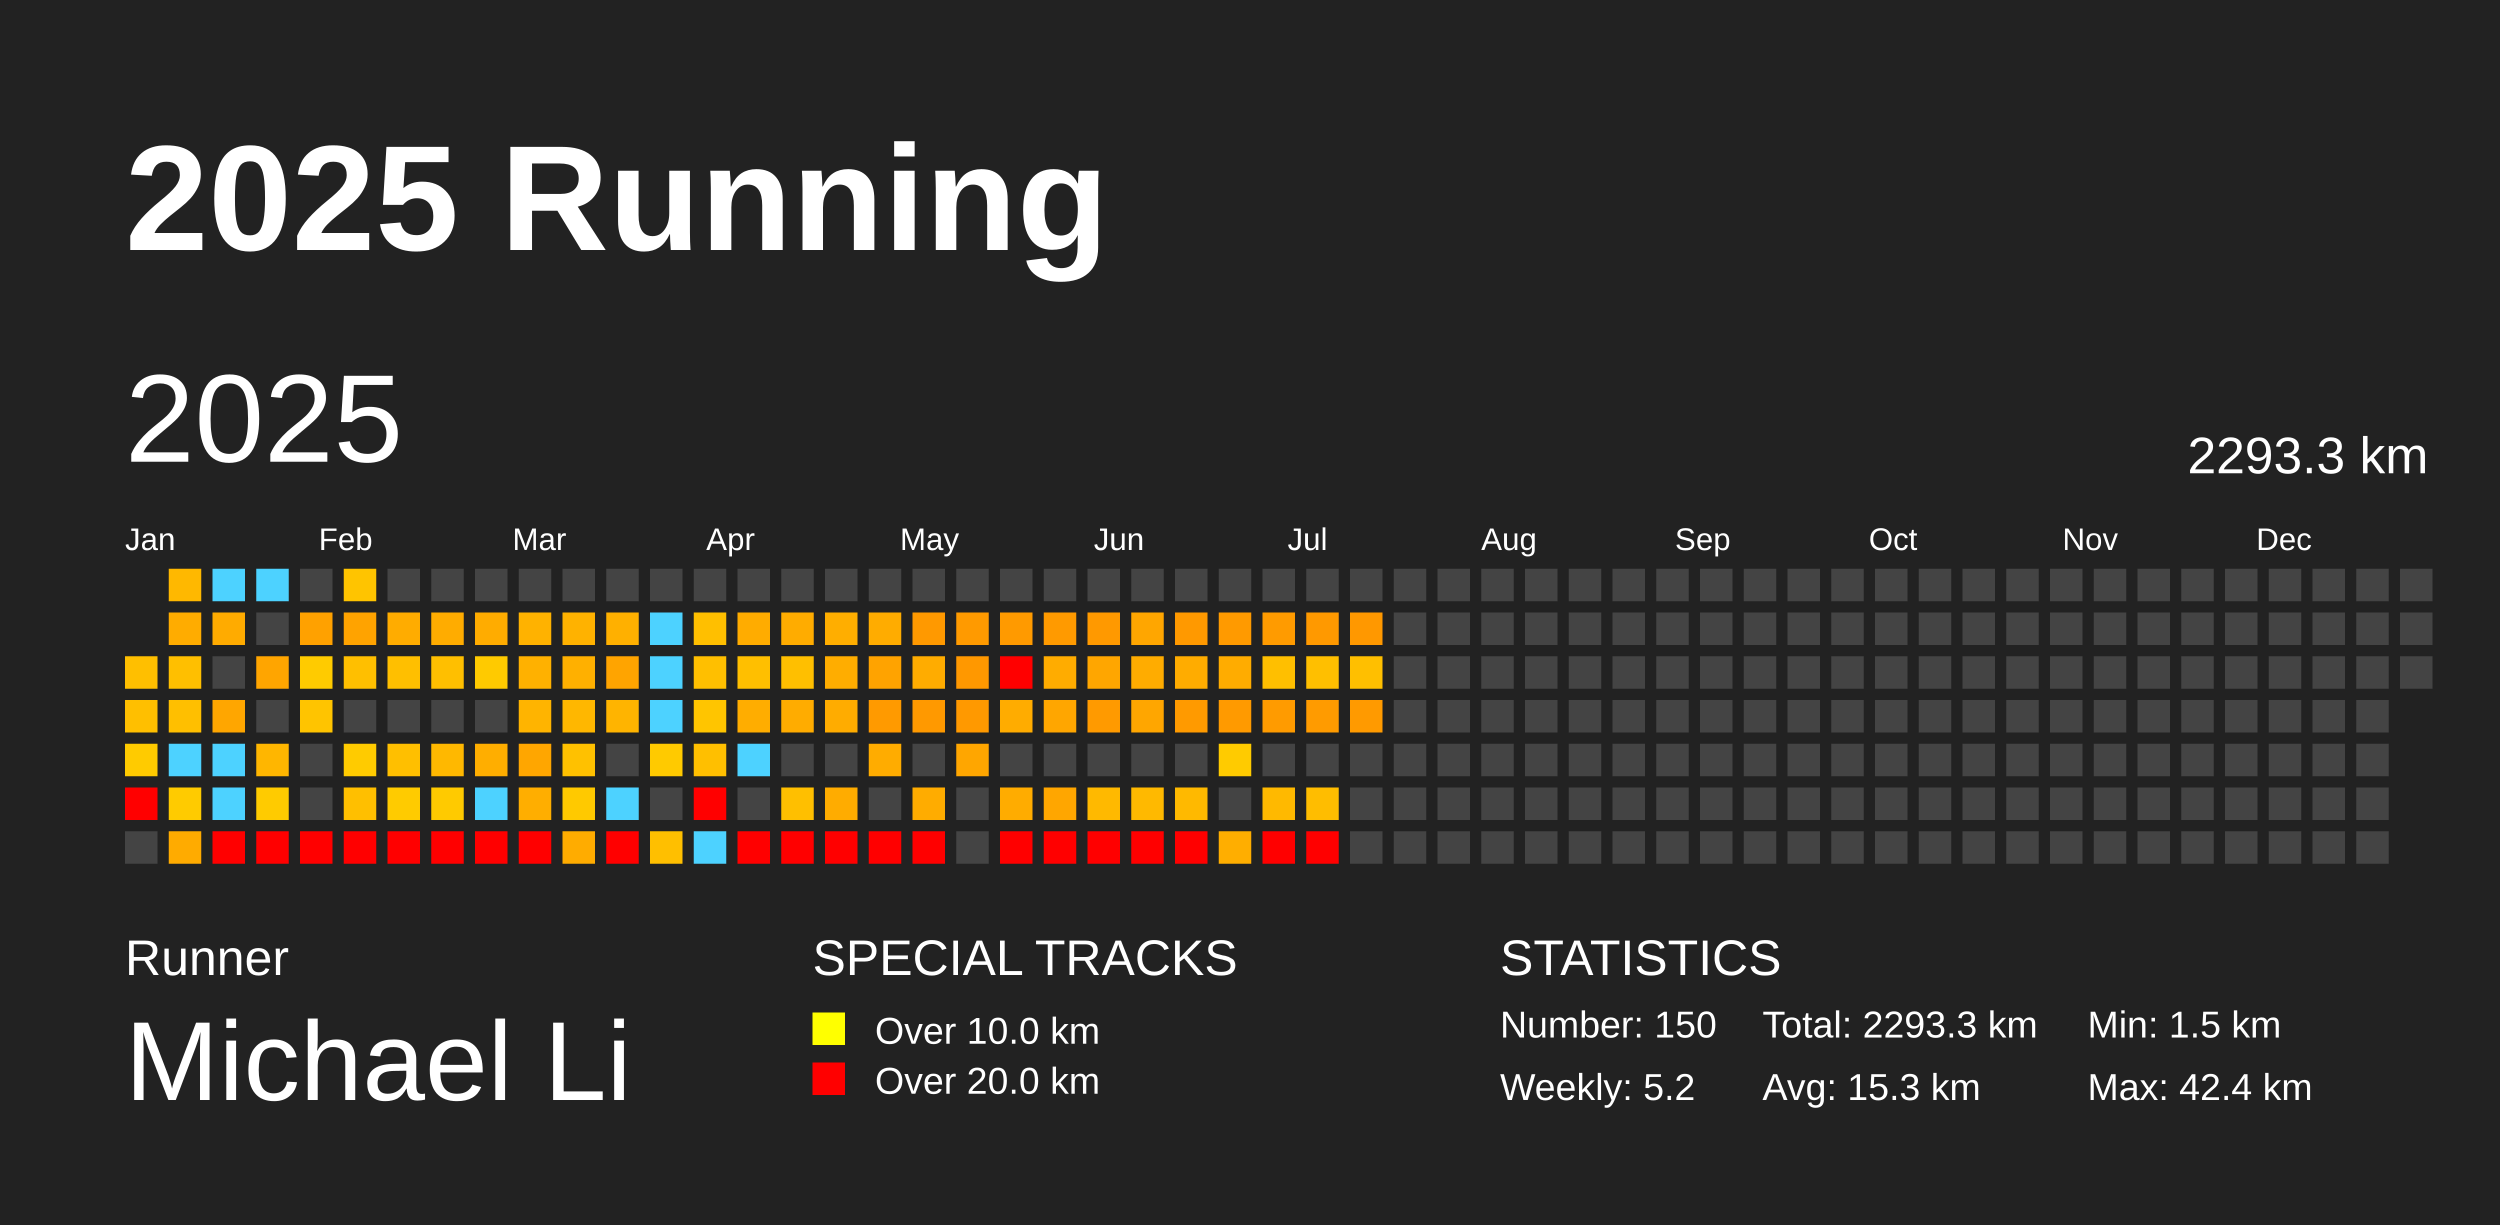
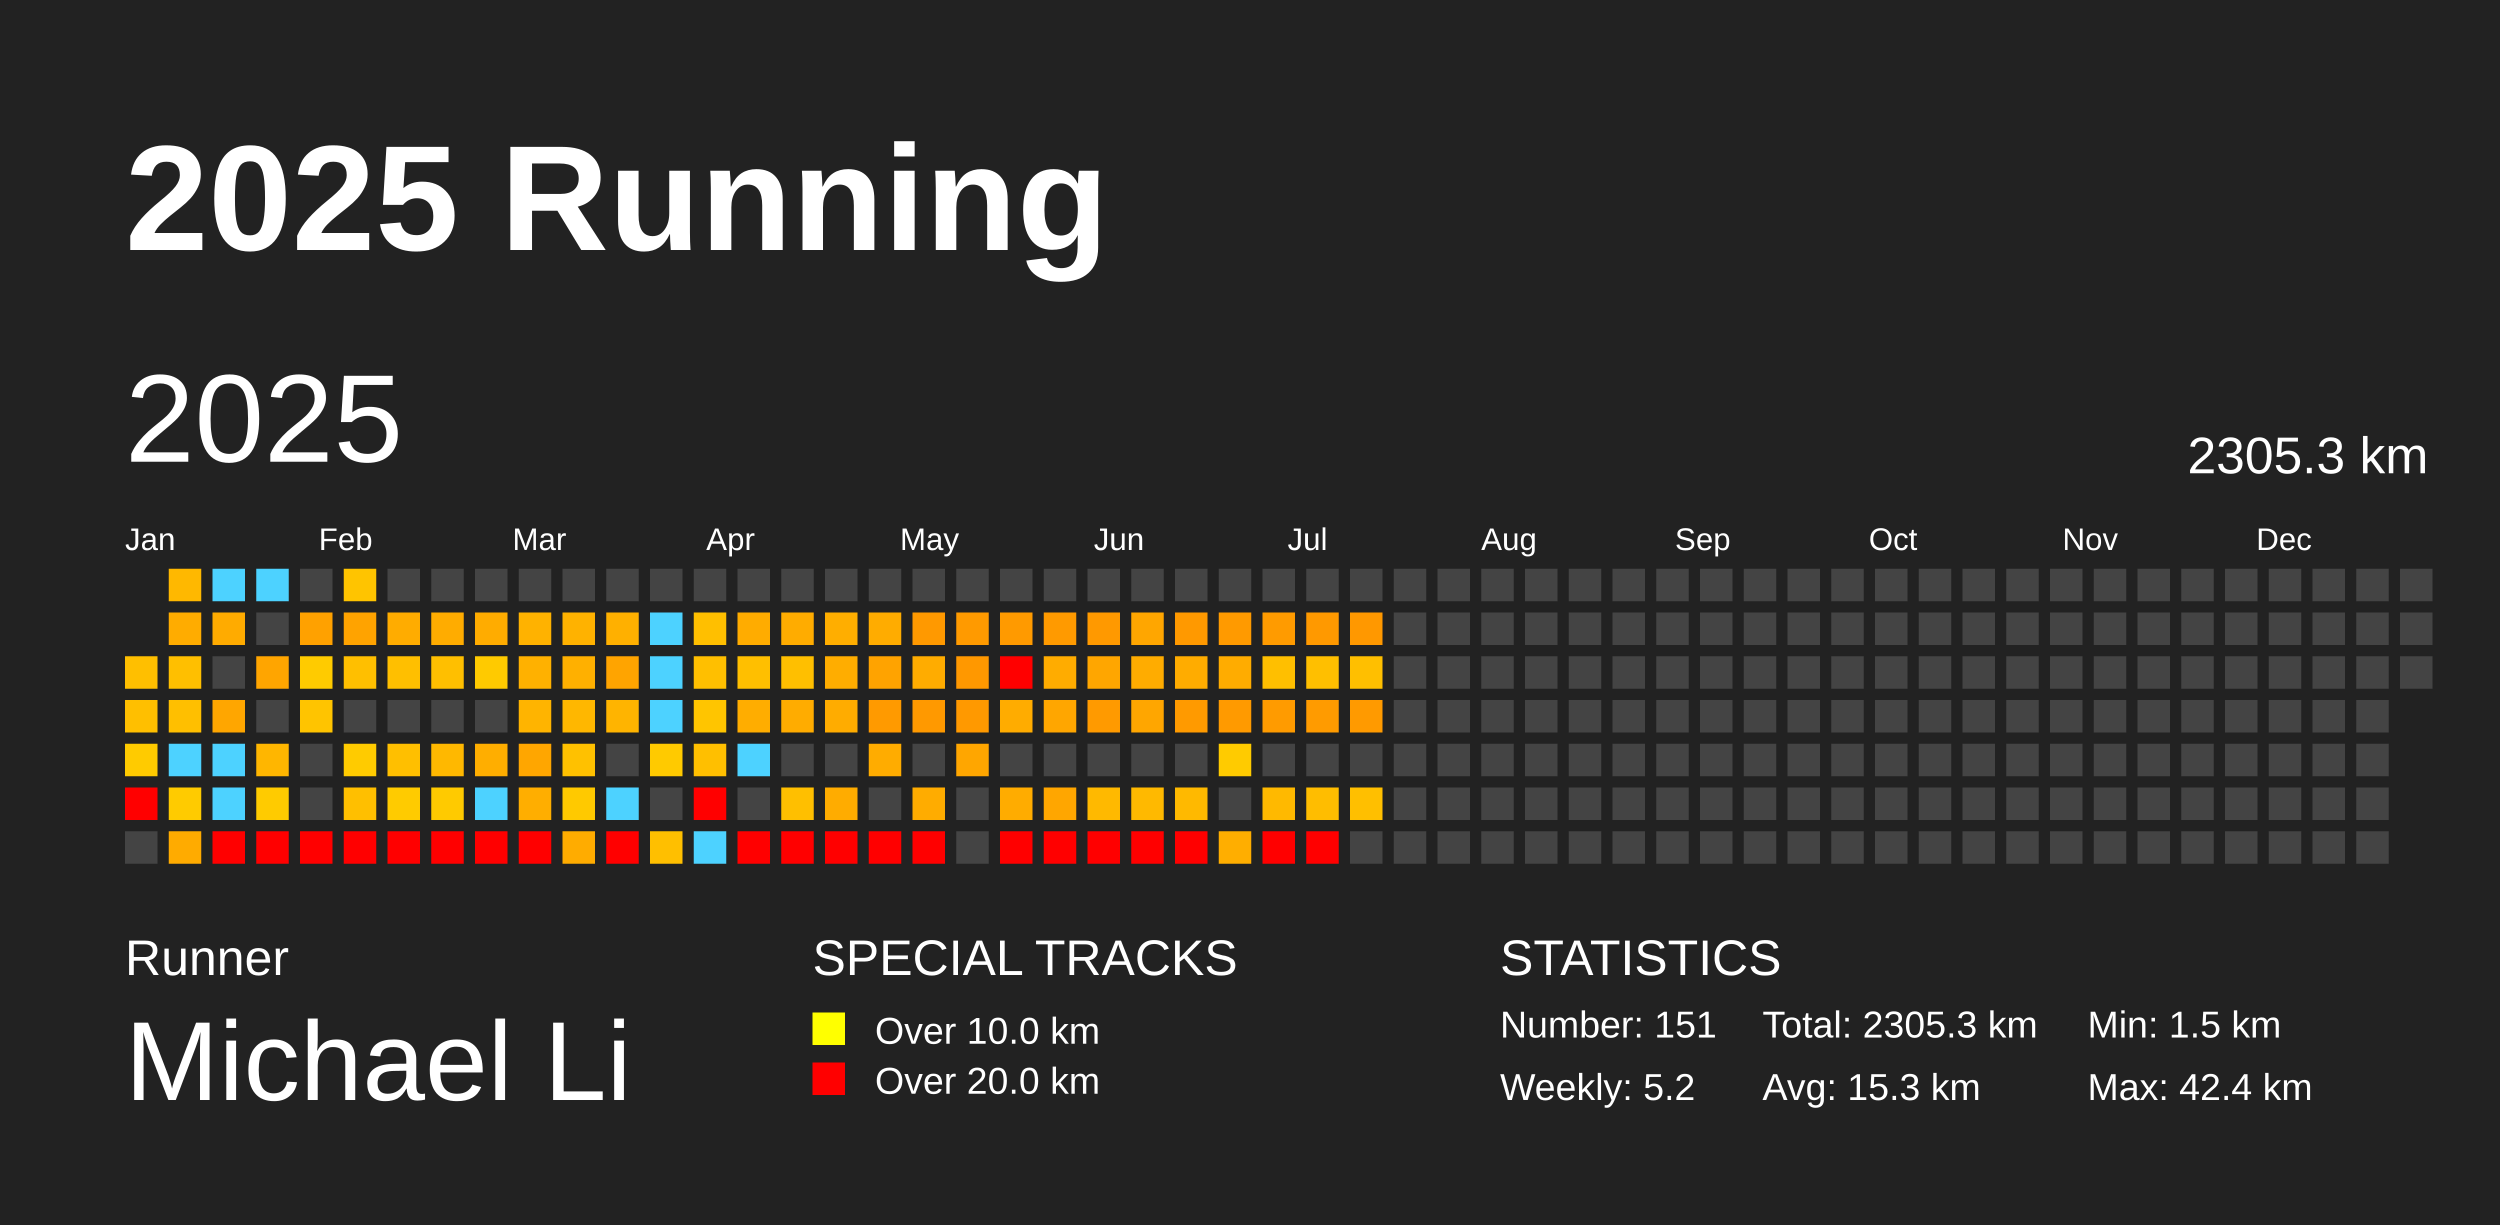
<svg xmlns="http://www.w3.org/2000/svg" baseProfile="full" height="98mm" version="1.1" viewBox="0,0,200,98" width="200mm">
  <defs />
  <rect fill="#222222" height="98" width="200" x="0" y="0" />
  <text fill="#FFFFFF" style="font-size:12px; font-family:Arial; font-weight:bold;" x="10" y="20">2025 Running</text>
  <text fill="#FFFFFF" style="font-size:4px; font-family:Arial" x="10" y="78">Runner</text>
  <text fill="#FFFFFF" style="font-size:9px; font-family:Arial" x="10" y="88">Michael Li</text>
  <text fill="#FFFFFF" style="font-size:4px; font-family:Arial" x="65" y="78">SPECIAL TRACKS</text>
  <rect fill="yellow" height="2.6" width="2.6" x="65" y="81" />
  <text fill="#FFFFFF" style="font-size:3px; font-family:Arial" x="70" y="83.5">Over 10.0 km</text>
  <rect fill="red" height="2.6" width="2.6" x="65" y="85" />
  <text fill="#FFFFFF" style="font-size:3px; font-family:Arial" x="70" y="87.5">Over 20.0 km</text>
  <text fill="#FFFFFF" style="font-size:4px; font-family:Arial" x="120" y="78">STATISTICS</text>
-   <text fill="#FFFFFF" style="font-size:3px; font-family:Arial" x="120" y="83">Number: 150</text>
+   <text fill="#FFFFFF" style="font-size:3px; font-family:Arial" x="120" y="83">Number: 151</text>
  <text fill="#FFFFFF" style="font-size:3px; font-family:Arial" x="120" y="88">Weekly: 5.2</text>
-   <text fill="#FFFFFF" style="font-size:3px; font-family:Arial" x="141" y="83">Total: 2293.3 km</text>
+   <text fill="#FFFFFF" style="font-size:3px; font-family:Arial" x="141" y="83">Total: 2305.3 km</text>
  <text fill="#FFFFFF" style="font-size:3px; font-family:Arial" x="141" y="88">Avg: 15.3 km</text>
  <text fill="#FFFFFF" style="font-size:3px; font-family:Arial" x="167" y="83">Min: 1.5 km</text>
  <text fill="#FFFFFF" style="font-size:3px; font-family:Arial" x="167" y="88">Max: 42.4 km</text>
  <text dominant-baseline="hanging" fill="#FFFFFF" style="font-size:10.0px; font-family:Arial;" x="10" y="30">2025</text>
-   <text dominant-baseline="hanging" fill="#FFFFFF" style="font-size:4.125px; font-family:Arial;" x="175" y="35">2293.3 km</text>
+   <text dominant-baseline="hanging" fill="#FFFFFF" style="font-size:4.125px; font-family:Arial;" x="175" y="35">2305.3 km</text>
  <text fill="#FFFFFF" style="font-size:2.5px; font-family:Arial" x="10.0" y="44">Jan</text>
  <text fill="#FFFFFF" style="font-size:2.5px; font-family:Arial" x="25.5" y="44">Feb</text>
  <text fill="#FFFFFF" style="font-size:2.5px; font-family:Arial" x="41.0" y="44">Mar</text>
  <text fill="#FFFFFF" style="font-size:2.5px; font-family:Arial" x="56.5" y="44">Apr</text>
  <text fill="#FFFFFF" style="font-size:2.5px; font-family:Arial" x="72.0" y="44">May</text>
  <text fill="#FFFFFF" style="font-size:2.5px; font-family:Arial" x="87.5" y="44">Jun</text>
  <text fill="#FFFFFF" style="font-size:2.5px; font-family:Arial" x="103.0" y="44">Jul</text>
  <text fill="#FFFFFF" style="font-size:2.5px; font-family:Arial" x="118.5" y="44">Aug</text>
  <text fill="#FFFFFF" style="font-size:2.5px; font-family:Arial" x="134.0" y="44">Sep</text>
  <text fill="#FFFFFF" style="font-size:2.5px; font-family:Arial" x="149.5" y="44">Oct</text>
  <text fill="#FFFFFF" style="font-size:2.5px; font-family:Arial" x="165.0" y="44">Nov</text>
  <text fill="#FFFFFF" style="font-size:2.5px; font-family:Arial" x="180.5" y="44">Dec</text>
  <rect fill="#ffbf00" height="2.6" width="2.6" x="10.0" y="52.5" />
  <rect fill="#ffbf00" height="2.6" width="2.6" x="10.0" y="56.0" />
  <rect fill="#ffcb00" height="2.6" width="2.6" x="10.0" y="59.5" />
  <rect fill="red" height="2.6" width="2.6" x="10.0" y="63.0" />
  <rect fill="#444444" height="2.6" width="2.6" x="10.0" y="66.5" />
  <rect fill="#ffb800" height="2.6" width="2.6" x="13.5" y="45.5" />
  <rect fill="#ffac00" height="2.6" width="2.6" x="13.5" y="49.0" />
  <rect fill="#ffbf00" height="2.6" width="2.6" x="13.5" y="52.5" />
  <rect fill="#ffbf00" height="2.6" width="2.6" x="13.5" y="56.0" />
  <rect fill="#4dd2ff" height="2.6" width="2.6" x="13.5" y="59.5" />
  <rect fill="#ffcb00" height="2.6" width="2.6" x="13.5" y="63.0" />
  <rect fill="#ffab00" height="2.6" width="2.6" x="13.5" y="66.5" />
  <rect fill="#4dd2ff" height="2.6" width="2.6" x="17.0" y="45.5" />
  <rect fill="#ffab00" height="2.6" width="2.6" x="17.0" y="49.0" />
  <rect fill="#444444" height="2.6" width="2.6" x="17.0" y="52.5" />
  <rect fill="#ffa600" height="2.6" width="2.6" x="17.0" y="56.0" />
  <rect fill="#4dd2ff" height="2.6" width="2.6" x="17.0" y="59.5" />
  <rect fill="#4dd2ff" height="2.6" width="2.6" x="17.0" y="63.0" />
  <rect fill="red" height="2.6" width="2.6" x="17.0" y="66.5" />
  <rect fill="#4dd2ff" height="2.6" width="2.6" x="20.5" y="45.5" />
  <rect fill="#444444" height="2.6" width="2.6" x="20.5" y="49.0" />
  <rect fill="#ffa500" height="2.6" width="2.6" x="20.5" y="52.5" />
  <rect fill="#444444" height="2.6" width="2.6" x="20.5" y="56.0" />
  <rect fill="#ffb600" height="2.6" width="2.6" x="20.5" y="59.5" />
  <rect fill="#ffcb00" height="2.6" width="2.6" x="20.5" y="63.0" />
  <rect fill="red" height="2.6" width="2.6" x="20.5" y="66.5" />
  <rect fill="#444444" height="2.6" width="2.6" x="24.0" y="45.5" />
  <rect fill="#ffa100" height="2.6" width="2.6" x="24.0" y="49.0" />
  <rect fill="#ffcb00" height="2.6" width="2.6" x="24.0" y="52.5" />
  <rect fill="#ffc400" height="2.6" width="2.6" x="24.0" y="56.0" />
  <rect fill="#444444" height="2.6" width="2.6" x="24.0" y="59.5" />
  <rect fill="#444444" height="2.6" width="2.6" x="24.0" y="63.0" />
  <rect fill="red" height="2.6" width="2.6" x="24.0" y="66.5" />
  <rect fill="#ffc400" height="2.6" width="2.6" x="27.5" y="45.5" />
  <rect fill="#ffa300" height="2.6" width="2.6" x="27.5" y="49.0" />
  <rect fill="#ffbf00" height="2.6" width="2.6" x="27.5" y="52.5" />
  <rect fill="#444444" height="2.6" width="2.6" x="27.5" y="56.0" />
  <rect fill="#ffcb00" height="2.6" width="2.6" x="27.5" y="59.5" />
  <rect fill="#ffbf00" height="2.6" width="2.6" x="27.5" y="63.0" />
  <rect fill="red" height="2.6" width="2.6" x="27.5" y="66.5" />
  <rect fill="#444444" height="2.6" width="2.6" x="31.0" y="45.5" />
  <rect fill="#ffac00" height="2.6" width="2.6" x="31.0" y="49.0" />
  <rect fill="#ffbf00" height="2.6" width="2.6" x="31.0" y="52.5" />
  <rect fill="#444444" height="2.6" width="2.6" x="31.0" y="56.0" />
  <rect fill="#ffbf00" height="2.6" width="2.6" x="31.0" y="59.5" />
  <rect fill="#ffcb00" height="2.6" width="2.6" x="31.0" y="63.0" />
  <rect fill="red" height="2.6" width="2.6" x="31.0" y="66.5" />
  <rect fill="#444444" height="2.6" width="2.6" x="34.5" y="45.5" />
  <rect fill="#ffac00" height="2.6" width="2.6" x="34.5" y="49.0" />
  <rect fill="#ffbf00" height="2.6" width="2.6" x="34.5" y="52.5" />
  <rect fill="#444444" height="2.6" width="2.6" x="34.5" y="56.0" />
  <rect fill="#ffb800" height="2.6" width="2.6" x="34.5" y="59.5" />
  <rect fill="#ffca00" height="2.6" width="2.6" x="34.5" y="63.0" />
  <rect fill="red" height="2.6" width="2.6" x="34.5" y="66.5" />
  <rect fill="#444444" height="2.6" width="2.6" x="38.0" y="45.5" />
  <rect fill="#ffac00" height="2.6" width="2.6" x="38.0" y="49.0" />
  <rect fill="#ffca00" height="2.6" width="2.6" x="38.0" y="52.5" />
  <rect fill="#444444" height="2.6" width="2.6" x="38.0" y="56.0" />
  <rect fill="#ffae00" height="2.6" width="2.6" x="38.0" y="59.5" />
  <rect fill="#4dd2ff" height="2.6" width="2.6" x="38.0" y="63.0" />
  <rect fill="red" height="2.6" width="2.6" x="38.0" y="66.5" />
  <rect fill="#444444" height="2.6" width="2.6" x="41.5" y="45.5" />
  <rect fill="#ffb200" height="2.6" width="2.6" x="41.5" y="49.0" />
  <rect fill="#ffb100" height="2.6" width="2.6" x="41.5" y="52.5" />
  <rect fill="#ffb400" height="2.6" width="2.6" x="41.5" y="56.0" />
  <rect fill="#ffa600" height="2.6" width="2.6" x="41.5" y="59.5" />
  <rect fill="#ffae00" height="2.6" width="2.6" x="41.5" y="63.0" />
  <rect fill="red" height="2.6" width="2.6" x="41.5" y="66.5" />
  <rect fill="#444444" height="2.6" width="2.6" x="45.0" y="45.5" />
  <rect fill="#ffb200" height="2.6" width="2.6" x="45.0" y="49.0" />
  <rect fill="#ffb000" height="2.6" width="2.6" x="45.0" y="52.5" />
  <rect fill="#ffb700" height="2.6" width="2.6" x="45.0" y="56.0" />
  <rect fill="#ffc100" height="2.6" width="2.6" x="45.0" y="59.5" />
  <rect fill="#ffc900" height="2.6" width="2.6" x="45.0" y="63.0" />
  <rect fill="#ffac00" height="2.6" width="2.6" x="45.0" y="66.5" />
  <rect fill="#444444" height="2.6" width="2.6" x="48.5" y="45.5" />
  <rect fill="#ffb000" height="2.6" width="2.6" x="48.5" y="49.0" />
  <rect fill="#ffa400" height="2.6" width="2.6" x="48.5" y="52.5" />
  <rect fill="#ffb400" height="2.6" width="2.6" x="48.5" y="56.0" />
  <rect fill="#444444" height="2.6" width="2.6" x="48.5" y="59.5" />
  <rect fill="#4dd2ff" height="2.6" width="2.6" x="48.5" y="63.0" />
  <rect fill="red" height="2.6" width="2.6" x="48.5" y="66.5" />
  <rect fill="#444444" height="2.6" width="2.6" x="52.0" y="45.5" />
  <rect fill="#4dd2ff" height="2.6" width="2.6" x="52.0" y="49.0" />
  <rect fill="#4dd2ff" height="2.6" width="2.6" x="52.0" y="52.5" />
  <rect fill="#4dd2ff" height="2.6" width="2.6" x="52.0" y="56.0" />
  <rect fill="#ffca00" height="2.6" width="2.6" x="52.0" y="59.5" />
  <rect fill="#444444" height="2.6" width="2.6" x="52.0" y="63.0" />
  <rect fill="#ffbf00" height="2.6" width="2.6" x="52.0" y="66.5" />
  <rect fill="#444444" height="2.6" width="2.6" x="55.5" y="45.5" />
  <rect fill="#ffbf00" height="2.6" width="2.6" x="55.5" y="49.0" />
  <rect fill="#ffbf00" height="2.6" width="2.6" x="55.5" y="52.5" />
  <rect fill="#ffc500" height="2.6" width="2.6" x="55.5" y="56.0" />
  <rect fill="#ffbf00" height="2.6" width="2.6" x="55.5" y="59.5" />
  <rect fill="red" height="2.6" width="2.6" x="55.5" y="63.0" />
  <rect fill="#4dd2ff" height="2.6" width="2.6" x="55.5" y="66.5" />
  <rect fill="#444444" height="2.6" width="2.6" x="59.0" y="45.5" />
  <rect fill="#ffac00" height="2.6" width="2.6" x="59.0" y="49.0" />
  <rect fill="#ffbf00" height="2.6" width="2.6" x="59.0" y="52.5" />
  <rect fill="#ffad00" height="2.6" width="2.6" x="59.0" y="56.0" />
  <rect fill="#4dd2ff" height="2.6" width="2.6" x="59.0" y="59.5" />
  <rect fill="#444444" height="2.6" width="2.6" x="59.0" y="63.0" />
  <rect fill="red" height="2.6" width="2.6" x="59.0" y="66.5" />
  <rect fill="#444444" height="2.6" width="2.6" x="62.5" y="45.5" />
  <rect fill="#ffac00" height="2.6" width="2.6" x="62.5" y="49.0" />
  <rect fill="#ffbf00" height="2.6" width="2.6" x="62.5" y="52.5" />
  <rect fill="#ffac00" height="2.6" width="2.6" x="62.5" y="56.0" />
  <rect fill="#444444" height="2.6" width="2.6" x="62.5" y="59.5" />
  <rect fill="#ffbf00" height="2.6" width="2.6" x="62.5" y="63.0" />
  <rect fill="red" height="2.6" width="2.6" x="62.5" y="66.5" />
  <rect fill="#444444" height="2.6" width="2.6" x="66.0" y="45.5" />
  <rect fill="#ffae00" height="2.6" width="2.6" x="66.0" y="49.0" />
  <rect fill="#ffad00" height="2.6" width="2.6" x="66.0" y="52.5" />
  <rect fill="#ffac00" height="2.6" width="2.6" x="66.0" y="56.0" />
  <rect fill="#444444" height="2.6" width="2.6" x="66.0" y="59.5" />
  <rect fill="#ffac00" height="2.6" width="2.6" x="66.0" y="63.0" />
  <rect fill="red" height="2.6" width="2.6" x="66.0" y="66.5" />
  <rect fill="#444444" height="2.6" width="2.6" x="69.5" y="45.5" />
  <rect fill="#ffac00" height="2.6" width="2.6" x="69.5" y="49.0" />
  <rect fill="#ffa300" height="2.6" width="2.6" x="69.5" y="52.5" />
  <rect fill="#ff9a00" height="2.6" width="2.6" x="69.5" y="56.0" />
  <rect fill="#ffac00" height="2.6" width="2.6" x="69.5" y="59.5" />
  <rect fill="#444444" height="2.6" width="2.6" x="69.5" y="63.0" />
  <rect fill="red" height="2.6" width="2.6" x="69.5" y="66.5" />
  <rect fill="#444444" height="2.6" width="2.6" x="73.0" y="45.5" />
  <rect fill="#ff9900" height="2.6" width="2.6" x="73.0" y="49.0" />
  <rect fill="#ffac00" height="2.6" width="2.6" x="73.0" y="52.5" />
  <rect fill="#ff9900" height="2.6" width="2.6" x="73.0" y="56.0" />
  <rect fill="#444444" height="2.6" width="2.6" x="73.0" y="59.5" />
  <rect fill="#ffac00" height="2.6" width="2.6" x="73.0" y="63.0" />
  <rect fill="red" height="2.6" width="2.6" x="73.0" y="66.5" />
  <rect fill="#444444" height="2.6" width="2.6" x="76.5" y="45.5" />
  <rect fill="#ff9a00" height="2.6" width="2.6" x="76.5" y="49.0" />
  <rect fill="#ff9800" height="2.6" width="2.6" x="76.5" y="52.5" />
  <rect fill="#ff9900" height="2.6" width="2.6" x="76.5" y="56.0" />
  <rect fill="#ffa600" height="2.6" width="2.6" x="76.5" y="59.5" />
  <rect fill="#444444" height="2.6" width="2.6" x="76.5" y="63.0" />
  <rect fill="#444444" height="2.6" width="2.6" x="76.5" y="66.5" />
  <rect fill="#444444" height="2.6" width="2.6" x="80.0" y="45.5" />
  <rect fill="#ff9a00" height="2.6" width="2.6" x="80.0" y="49.0" />
  <rect fill="red" height="2.6" width="2.6" x="80.0" y="52.5" />
  <rect fill="#ffac00" height="2.6" width="2.6" x="80.0" y="56.0" />
  <rect fill="#444444" height="2.6" width="2.6" x="80.0" y="59.5" />
  <rect fill="#ffac00" height="2.6" width="2.6" x="80.0" y="63.0" />
  <rect fill="red" height="2.6" width="2.6" x="80.0" y="66.5" />
  <rect fill="#444444" height="2.6" width="2.6" x="83.5" y="45.5" />
  <rect fill="#ff9a00" height="2.6" width="2.6" x="83.5" y="49.0" />
  <rect fill="#ffac00" height="2.6" width="2.6" x="83.5" y="52.5" />
  <rect fill="#ffa600" height="2.6" width="2.6" x="83.5" y="56.0" />
  <rect fill="#444444" height="2.6" width="2.6" x="83.5" y="59.5" />
  <rect fill="#ffa600" height="2.6" width="2.6" x="83.5" y="63.0" />
  <rect fill="red" height="2.6" width="2.6" x="83.5" y="66.5" />
  <rect fill="#444444" height="2.6" width="2.6" x="87.0" y="45.5" />
  <rect fill="#ff9900" height="2.6" width="2.6" x="87.0" y="49.0" />
  <rect fill="#ffa600" height="2.6" width="2.6" x="87.0" y="52.5" />
  <rect fill="#ff9a00" height="2.6" width="2.6" x="87.0" y="56.0" />
  <rect fill="#444444" height="2.6" width="2.6" x="87.0" y="59.5" />
  <rect fill="#ffb900" height="2.6" width="2.6" x="87.0" y="63.0" />
  <rect fill="red" height="2.6" width="2.6" x="87.0" y="66.5" />
  <rect fill="#444444" height="2.6" width="2.6" x="90.5" y="45.5" />
  <rect fill="#ffa600" height="2.6" width="2.6" x="90.5" y="49.0" />
  <rect fill="#ffac00" height="2.6" width="2.6" x="90.5" y="52.5" />
  <rect fill="#ffa600" height="2.6" width="2.6" x="90.5" y="56.0" />
  <rect fill="#444444" height="2.6" width="2.6" x="90.5" y="59.5" />
  <rect fill="#ffb900" height="2.6" width="2.6" x="90.5" y="63.0" />
  <rect fill="red" height="2.6" width="2.6" x="90.5" y="66.5" />
  <rect fill="#444444" height="2.6" width="2.6" x="94.0" y="45.5" />
  <rect fill="#ff9900" height="2.6" width="2.6" x="94.0" y="49.0" />
  <rect fill="#ffac00" height="2.6" width="2.6" x="94.0" y="52.5" />
  <rect fill="#ff9a00" height="2.6" width="2.6" x="94.0" y="56.0" />
  <rect fill="#444444" height="2.6" width="2.6" x="94.0" y="59.5" />
  <rect fill="#ffb900" height="2.6" width="2.6" x="94.0" y="63.0" />
  <rect fill="red" height="2.6" width="2.6" x="94.0" y="66.5" />
  <rect fill="#444444" height="2.6" width="2.6" x="97.5" y="45.5" />
  <rect fill="#ff9a00" height="2.6" width="2.6" x="97.5" y="49.0" />
  <rect fill="#ffac00" height="2.6" width="2.6" x="97.5" y="52.5" />
  <rect fill="#ff9a00" height="2.6" width="2.6" x="97.5" y="56.0" />
  <rect fill="#ffcb00" height="2.6" width="2.6" x="97.5" y="59.5" />
  <rect fill="#444444" height="2.6" width="2.6" x="97.5" y="63.0" />
  <rect fill="#ffae00" height="2.6" width="2.6" x="97.5" y="66.5" />
  <rect fill="#444444" height="2.6" width="2.6" x="101.0" y="45.5" />
  <rect fill="#ff9b00" height="2.6" width="2.6" x="101.0" y="49.0" />
  <rect fill="#ffbf00" height="2.6" width="2.6" x="101.0" y="52.5" />
  <rect fill="#ff9b00" height="2.6" width="2.6" x="101.0" y="56.0" />
  <rect fill="#444444" height="2.6" width="2.6" x="101.0" y="59.5" />
  <rect fill="#ffb900" height="2.6" width="2.6" x="101.0" y="63.0" />
  <rect fill="red" height="2.6" width="2.6" x="101.0" y="66.5" />
  <rect fill="#444444" height="2.6" width="2.6" x="104.5" y="45.5" />
  <rect fill="#ff9900" height="2.6" width="2.6" x="104.5" y="49.0" />
  <rect fill="#ffbf00" height="2.6" width="2.6" x="104.5" y="52.5" />
  <rect fill="#ff9b00" height="2.6" width="2.6" x="104.5" y="56.0" />
  <rect fill="#444444" height="2.6" width="2.6" x="104.5" y="59.5" />
  <rect fill="#ffbd00" height="2.6" width="2.6" x="104.5" y="63.0" />
  <rect fill="red" height="2.6" width="2.6" x="104.5" y="66.5" />
  <rect fill="#444444" height="2.6" width="2.6" x="108.0" y="45.5" />
  <rect fill="#ff9800" height="2.6" width="2.6" x="108.0" y="49.0" />
  <rect fill="#ffbf00" height="2.6" width="2.6" x="108.0" y="52.5" />
  <rect fill="#ff9a00" height="2.6" width="2.6" x="108.0" y="56.0" />
  <rect fill="#444444" height="2.6" width="2.6" x="108.0" y="59.5" />
-   <rect fill="#444444" height="2.6" width="2.6" x="108.0" y="63.0" />
+   <rect fill="#ffbf00" height="2.6" width="2.6" x="108.0" y="63.0" />
  <rect fill="#444444" height="2.6" width="2.6" x="108.0" y="66.5" />
  <rect fill="#444444" height="2.6" width="2.6" x="111.5" y="45.5" />
  <rect fill="#444444" height="2.6" width="2.6" x="111.5" y="49.0" />
  <rect fill="#444444" height="2.6" width="2.6" x="111.5" y="52.5" />
  <rect fill="#444444" height="2.6" width="2.6" x="111.5" y="56.0" />
  <rect fill="#444444" height="2.6" width="2.6" x="111.5" y="59.5" />
  <rect fill="#444444" height="2.6" width="2.6" x="111.5" y="63.0" />
  <rect fill="#444444" height="2.6" width="2.6" x="111.5" y="66.5" />
  <rect fill="#444444" height="2.6" width="2.6" x="115.0" y="45.5" />
  <rect fill="#444444" height="2.6" width="2.6" x="115.0" y="49.0" />
  <rect fill="#444444" height="2.6" width="2.6" x="115.0" y="52.5" />
  <rect fill="#444444" height="2.6" width="2.6" x="115.0" y="56.0" />
  <rect fill="#444444" height="2.6" width="2.6" x="115.0" y="59.5" />
  <rect fill="#444444" height="2.6" width="2.6" x="115.0" y="63.0" />
  <rect fill="#444444" height="2.6" width="2.6" x="115.0" y="66.5" />
  <rect fill="#444444" height="2.6" width="2.6" x="118.5" y="45.5" />
  <rect fill="#444444" height="2.6" width="2.6" x="118.5" y="49.0" />
  <rect fill="#444444" height="2.6" width="2.6" x="118.5" y="52.5" />
  <rect fill="#444444" height="2.6" width="2.6" x="118.5" y="56.0" />
  <rect fill="#444444" height="2.6" width="2.6" x="118.5" y="59.5" />
  <rect fill="#444444" height="2.6" width="2.6" x="118.5" y="63.0" />
  <rect fill="#444444" height="2.6" width="2.6" x="118.5" y="66.5" />
  <rect fill="#444444" height="2.6" width="2.6" x="122.0" y="45.5" />
  <rect fill="#444444" height="2.6" width="2.6" x="122.0" y="49.0" />
  <rect fill="#444444" height="2.6" width="2.6" x="122.0" y="52.5" />
  <rect fill="#444444" height="2.6" width="2.6" x="122.0" y="56.0" />
  <rect fill="#444444" height="2.6" width="2.6" x="122.0" y="59.5" />
  <rect fill="#444444" height="2.6" width="2.6" x="122.0" y="63.0" />
  <rect fill="#444444" height="2.6" width="2.6" x="122.0" y="66.5" />
  <rect fill="#444444" height="2.6" width="2.6" x="125.5" y="45.5" />
  <rect fill="#444444" height="2.6" width="2.6" x="125.5" y="49.0" />
  <rect fill="#444444" height="2.6" width="2.6" x="125.5" y="52.5" />
  <rect fill="#444444" height="2.6" width="2.6" x="125.5" y="56.0" />
  <rect fill="#444444" height="2.6" width="2.6" x="125.5" y="59.5" />
  <rect fill="#444444" height="2.6" width="2.6" x="125.5" y="63.0" />
  <rect fill="#444444" height="2.6" width="2.6" x="125.5" y="66.5" />
  <rect fill="#444444" height="2.6" width="2.6" x="129.0" y="45.5" />
  <rect fill="#444444" height="2.6" width="2.6" x="129.0" y="49.0" />
  <rect fill="#444444" height="2.6" width="2.6" x="129.0" y="52.5" />
  <rect fill="#444444" height="2.6" width="2.6" x="129.0" y="56.0" />
  <rect fill="#444444" height="2.6" width="2.6" x="129.0" y="59.5" />
  <rect fill="#444444" height="2.6" width="2.6" x="129.0" y="63.0" />
  <rect fill="#444444" height="2.6" width="2.6" x="129.0" y="66.5" />
  <rect fill="#444444" height="2.6" width="2.6" x="132.5" y="45.5" />
  <rect fill="#444444" height="2.6" width="2.6" x="132.5" y="49.0" />
  <rect fill="#444444" height="2.6" width="2.6" x="132.5" y="52.5" />
  <rect fill="#444444" height="2.6" width="2.6" x="132.5" y="56.0" />
  <rect fill="#444444" height="2.6" width="2.6" x="132.5" y="59.5" />
  <rect fill="#444444" height="2.6" width="2.6" x="132.5" y="63.0" />
  <rect fill="#444444" height="2.6" width="2.6" x="132.5" y="66.5" />
  <rect fill="#444444" height="2.6" width="2.6" x="136.0" y="45.5" />
  <rect fill="#444444" height="2.6" width="2.6" x="136.0" y="49.0" />
  <rect fill="#444444" height="2.6" width="2.6" x="136.0" y="52.5" />
  <rect fill="#444444" height="2.6" width="2.6" x="136.0" y="56.0" />
  <rect fill="#444444" height="2.6" width="2.6" x="136.0" y="59.5" />
  <rect fill="#444444" height="2.6" width="2.6" x="136.0" y="63.0" />
  <rect fill="#444444" height="2.6" width="2.6" x="136.0" y="66.5" />
  <rect fill="#444444" height="2.6" width="2.6" x="139.5" y="45.5" />
  <rect fill="#444444" height="2.6" width="2.6" x="139.5" y="49.0" />
  <rect fill="#444444" height="2.6" width="2.6" x="139.5" y="52.5" />
  <rect fill="#444444" height="2.6" width="2.6" x="139.5" y="56.0" />
  <rect fill="#444444" height="2.6" width="2.6" x="139.5" y="59.5" />
  <rect fill="#444444" height="2.6" width="2.6" x="139.5" y="63.0" />
  <rect fill="#444444" height="2.6" width="2.6" x="139.5" y="66.5" />
  <rect fill="#444444" height="2.6" width="2.6" x="143.0" y="45.5" />
  <rect fill="#444444" height="2.6" width="2.6" x="143.0" y="49.0" />
  <rect fill="#444444" height="2.6" width="2.6" x="143.0" y="52.5" />
  <rect fill="#444444" height="2.6" width="2.6" x="143.0" y="56.0" />
  <rect fill="#444444" height="2.6" width="2.6" x="143.0" y="59.5" />
  <rect fill="#444444" height="2.6" width="2.6" x="143.0" y="63.0" />
  <rect fill="#444444" height="2.6" width="2.6" x="143.0" y="66.5" />
  <rect fill="#444444" height="2.6" width="2.6" x="146.5" y="45.5" />
  <rect fill="#444444" height="2.6" width="2.6" x="146.5" y="49.0" />
  <rect fill="#444444" height="2.6" width="2.6" x="146.5" y="52.5" />
  <rect fill="#444444" height="2.6" width="2.6" x="146.5" y="56.0" />
  <rect fill="#444444" height="2.6" width="2.6" x="146.5" y="59.5" />
  <rect fill="#444444" height="2.6" width="2.6" x="146.5" y="63.0" />
  <rect fill="#444444" height="2.6" width="2.6" x="146.5" y="66.5" />
  <rect fill="#444444" height="2.6" width="2.6" x="150.0" y="45.5" />
  <rect fill="#444444" height="2.6" width="2.6" x="150.0" y="49.0" />
  <rect fill="#444444" height="2.6" width="2.6" x="150.0" y="52.5" />
  <rect fill="#444444" height="2.6" width="2.6" x="150.0" y="56.0" />
  <rect fill="#444444" height="2.6" width="2.6" x="150.0" y="59.5" />
  <rect fill="#444444" height="2.6" width="2.6" x="150.0" y="63.0" />
  <rect fill="#444444" height="2.6" width="2.6" x="150.0" y="66.5" />
  <rect fill="#444444" height="2.6" width="2.6" x="153.5" y="45.5" />
  <rect fill="#444444" height="2.6" width="2.6" x="153.5" y="49.0" />
  <rect fill="#444444" height="2.6" width="2.6" x="153.5" y="52.5" />
  <rect fill="#444444" height="2.6" width="2.6" x="153.5" y="56.0" />
  <rect fill="#444444" height="2.6" width="2.6" x="153.5" y="59.5" />
  <rect fill="#444444" height="2.6" width="2.6" x="153.5" y="63.0" />
  <rect fill="#444444" height="2.6" width="2.6" x="153.5" y="66.5" />
  <rect fill="#444444" height="2.6" width="2.6" x="157.0" y="45.5" />
  <rect fill="#444444" height="2.6" width="2.6" x="157.0" y="49.0" />
  <rect fill="#444444" height="2.6" width="2.6" x="157.0" y="52.5" />
  <rect fill="#444444" height="2.6" width="2.6" x="157.0" y="56.0" />
  <rect fill="#444444" height="2.6" width="2.6" x="157.0" y="59.5" />
  <rect fill="#444444" height="2.6" width="2.6" x="157.0" y="63.0" />
  <rect fill="#444444" height="2.6" width="2.6" x="157.0" y="66.5" />
  <rect fill="#444444" height="2.6" width="2.6" x="160.5" y="45.5" />
  <rect fill="#444444" height="2.6" width="2.6" x="160.5" y="49.0" />
  <rect fill="#444444" height="2.6" width="2.6" x="160.5" y="52.5" />
  <rect fill="#444444" height="2.6" width="2.6" x="160.5" y="56.0" />
  <rect fill="#444444" height="2.6" width="2.6" x="160.5" y="59.5" />
  <rect fill="#444444" height="2.6" width="2.6" x="160.5" y="63.0" />
  <rect fill="#444444" height="2.6" width="2.6" x="160.5" y="66.5" />
  <rect fill="#444444" height="2.6" width="2.6" x="164.0" y="45.5" />
  <rect fill="#444444" height="2.6" width="2.6" x="164.0" y="49.0" />
  <rect fill="#444444" height="2.6" width="2.6" x="164.0" y="52.5" />
  <rect fill="#444444" height="2.6" width="2.6" x="164.0" y="56.0" />
  <rect fill="#444444" height="2.6" width="2.6" x="164.0" y="59.5" />
  <rect fill="#444444" height="2.6" width="2.6" x="164.0" y="63.0" />
  <rect fill="#444444" height="2.6" width="2.6" x="164.0" y="66.5" />
  <rect fill="#444444" height="2.6" width="2.6" x="167.5" y="45.5" />
  <rect fill="#444444" height="2.6" width="2.6" x="167.5" y="49.0" />
  <rect fill="#444444" height="2.6" width="2.6" x="167.5" y="52.5" />
  <rect fill="#444444" height="2.6" width="2.6" x="167.5" y="56.0" />
  <rect fill="#444444" height="2.6" width="2.6" x="167.5" y="59.5" />
  <rect fill="#444444" height="2.6" width="2.6" x="167.5" y="63.0" />
  <rect fill="#444444" height="2.6" width="2.6" x="167.5" y="66.5" />
  <rect fill="#444444" height="2.6" width="2.6" x="171.0" y="45.5" />
  <rect fill="#444444" height="2.6" width="2.6" x="171.0" y="49.0" />
  <rect fill="#444444" height="2.6" width="2.6" x="171.0" y="52.5" />
  <rect fill="#444444" height="2.6" width="2.6" x="171.0" y="56.0" />
  <rect fill="#444444" height="2.6" width="2.6" x="171.0" y="59.5" />
  <rect fill="#444444" height="2.6" width="2.6" x="171.0" y="63.0" />
  <rect fill="#444444" height="2.6" width="2.6" x="171.0" y="66.5" />
  <rect fill="#444444" height="2.6" width="2.6" x="174.5" y="45.5" />
  <rect fill="#444444" height="2.6" width="2.6" x="174.5" y="49.0" />
  <rect fill="#444444" height="2.6" width="2.6" x="174.5" y="52.5" />
  <rect fill="#444444" height="2.6" width="2.6" x="174.5" y="56.0" />
  <rect fill="#444444" height="2.6" width="2.6" x="174.5" y="59.5" />
  <rect fill="#444444" height="2.6" width="2.6" x="174.5" y="63.0" />
  <rect fill="#444444" height="2.6" width="2.6" x="174.5" y="66.5" />
  <rect fill="#444444" height="2.6" width="2.6" x="178.0" y="45.5" />
  <rect fill="#444444" height="2.6" width="2.6" x="178.0" y="49.0" />
  <rect fill="#444444" height="2.6" width="2.6" x="178.0" y="52.5" />
  <rect fill="#444444" height="2.6" width="2.6" x="178.0" y="56.0" />
  <rect fill="#444444" height="2.6" width="2.6" x="178.0" y="59.5" />
  <rect fill="#444444" height="2.6" width="2.6" x="178.0" y="63.0" />
  <rect fill="#444444" height="2.6" width="2.6" x="178.0" y="66.5" />
  <rect fill="#444444" height="2.6" width="2.6" x="181.5" y="45.5" />
  <rect fill="#444444" height="2.6" width="2.6" x="181.5" y="49.0" />
  <rect fill="#444444" height="2.6" width="2.6" x="181.5" y="52.5" />
  <rect fill="#444444" height="2.6" width="2.6" x="181.5" y="56.0" />
  <rect fill="#444444" height="2.6" width="2.6" x="181.5" y="59.5" />
  <rect fill="#444444" height="2.6" width="2.6" x="181.5" y="63.0" />
  <rect fill="#444444" height="2.6" width="2.6" x="181.5" y="66.5" />
  <rect fill="#444444" height="2.6" width="2.6" x="185.0" y="45.5" />
  <rect fill="#444444" height="2.6" width="2.6" x="185.0" y="49.0" />
  <rect fill="#444444" height="2.6" width="2.6" x="185.0" y="52.5" />
  <rect fill="#444444" height="2.6" width="2.6" x="185.0" y="56.0" />
  <rect fill="#444444" height="2.6" width="2.6" x="185.0" y="59.5" />
  <rect fill="#444444" height="2.6" width="2.6" x="185.0" y="63.0" />
  <rect fill="#444444" height="2.6" width="2.6" x="185.0" y="66.5" />
  <rect fill="#444444" height="2.6" width="2.6" x="188.5" y="45.5" />
  <rect fill="#444444" height="2.6" width="2.6" x="188.5" y="49.0" />
  <rect fill="#444444" height="2.6" width="2.6" x="188.5" y="52.5" />
  <rect fill="#444444" height="2.6" width="2.6" x="188.5" y="56.0" />
  <rect fill="#444444" height="2.6" width="2.6" x="188.5" y="59.5" />
  <rect fill="#444444" height="2.6" width="2.6" x="188.5" y="63.0" />
  <rect fill="#444444" height="2.6" width="2.6" x="188.5" y="66.5" />
  <rect fill="#444444" height="2.6" width="2.6" x="192.0" y="45.5" />
  <rect fill="#444444" height="2.6" width="2.6" x="192.0" y="49.0" />
  <rect fill="#444444" height="2.6" width="2.6" x="192.0" y="52.5" />
</svg>
